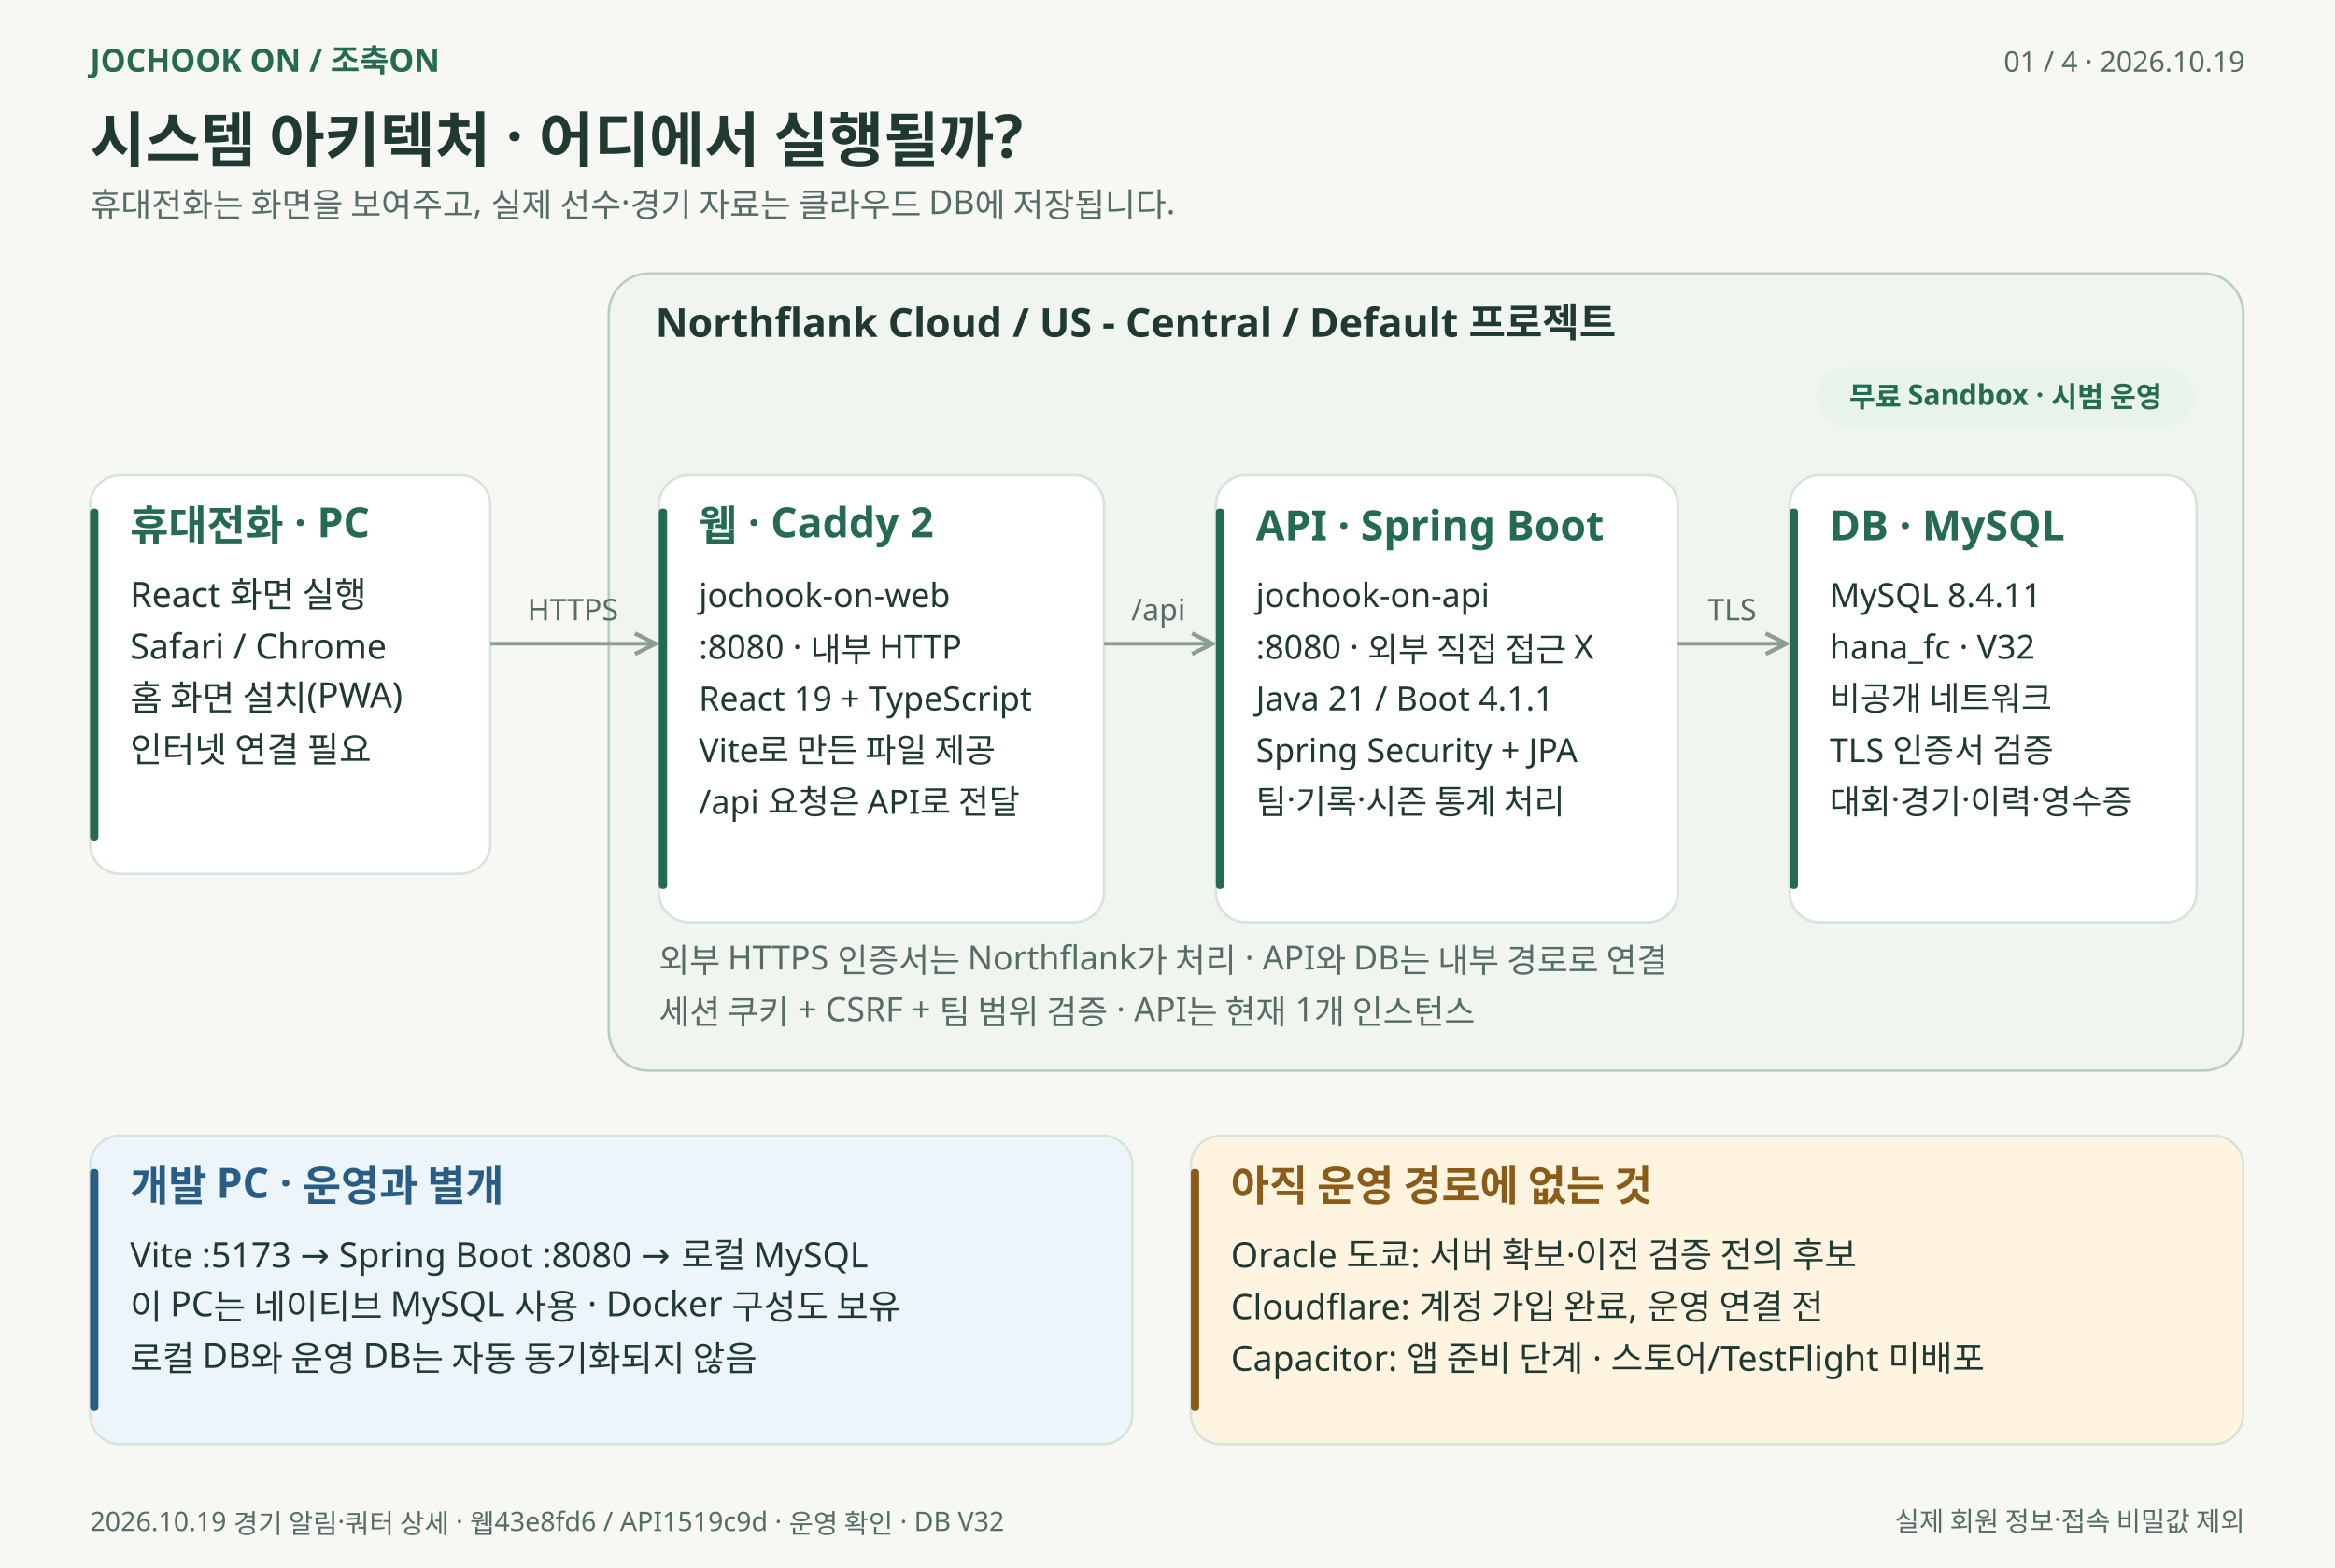
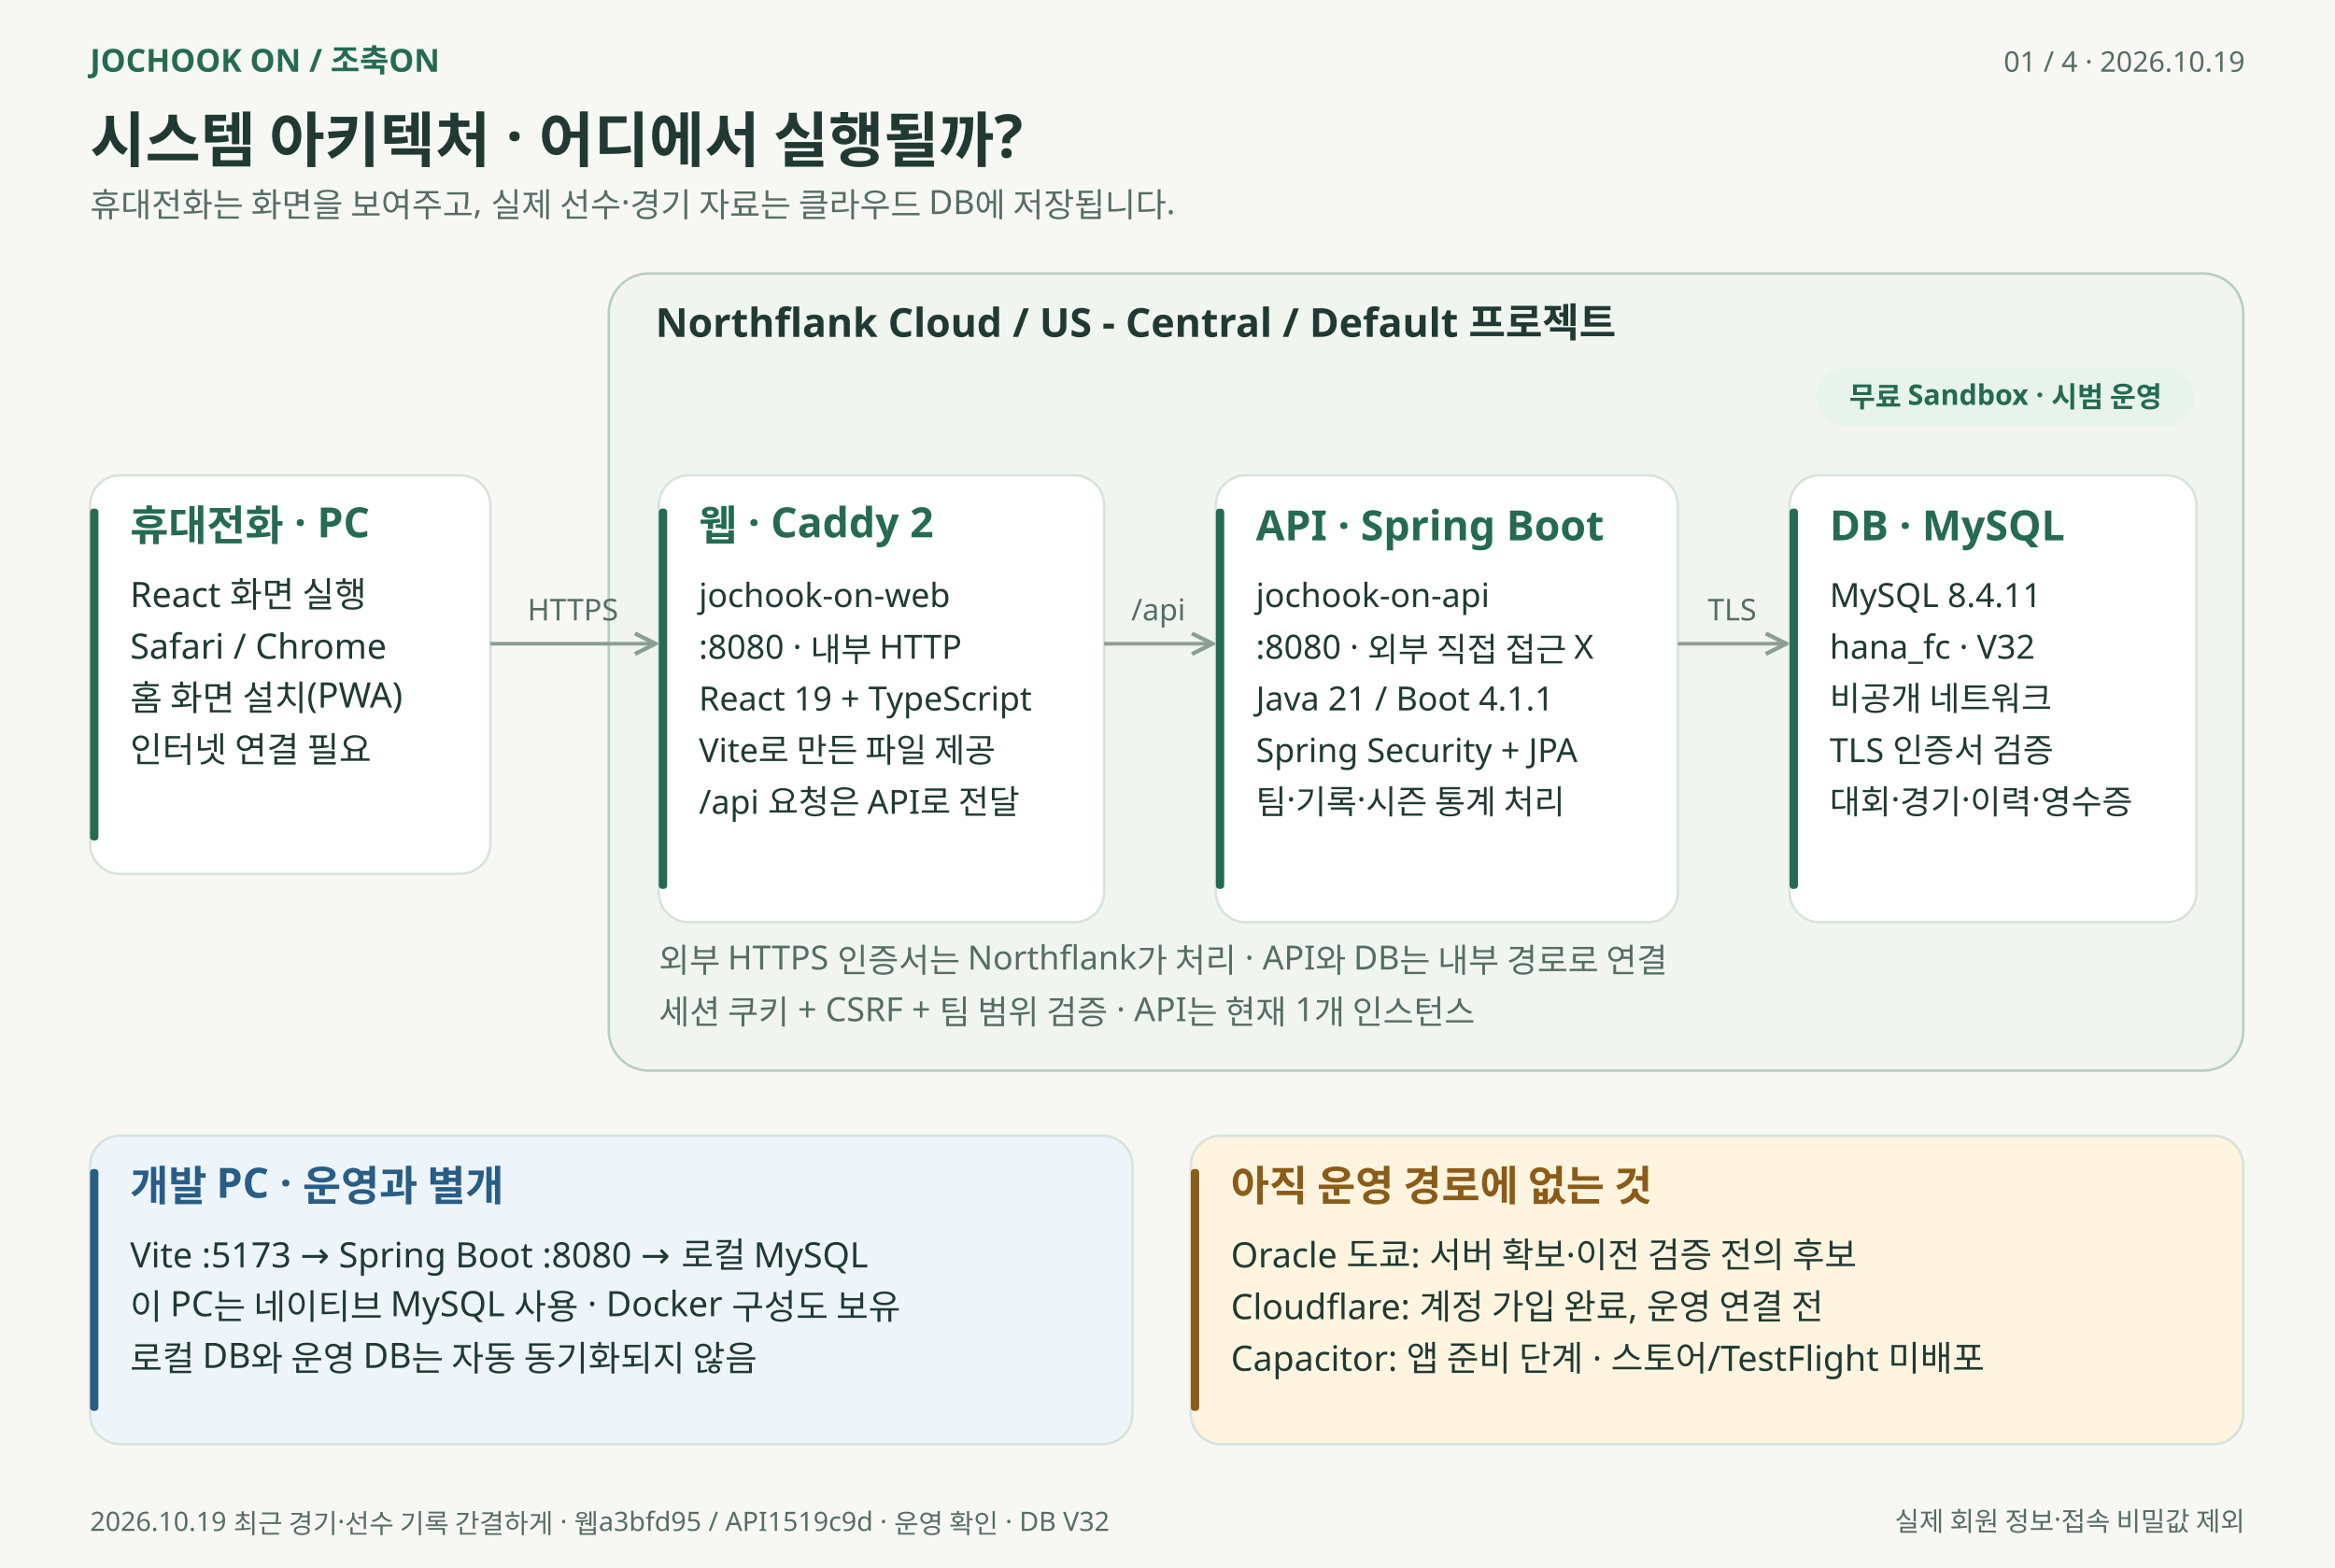
<svg xmlns="http://www.w3.org/2000/svg" width="1400" height="940" viewBox="0 0 1400 940" role="img" aria-labelledby="title desc">
  <defs>
    <marker id="arrow" viewBox="0 0 10 10" refX="9" refY="5" markerWidth="7" markerHeight="7" orient="auto-start-reverse">
      <path d="M 1 1 L 9 5 L 1 9" fill="none" stroke="#8b9e96" stroke-width="1.6" />
    </marker>
  </defs>
  <g font-family="Malgun Gothic, Apple SD Gothic Neo, Noto Sans KR, sans-serif">
    <rect width="1400" height="940" fill="#f7f8f4" />
    <text x="54" y="43" font-size="19" fill="#246b51" font-weight="600" text-anchor="start">JOCHOOK ON  /  조축ON</text>
    <text x="1346" y="43" font-size="17" fill="#566d65" font-weight="400" text-anchor="end">01 / 4   ·   2026.10.19</text>
    <text x="54" y="97" font-size="36" fill="#203a33" font-weight="700" text-anchor="start">시스템 아키텍처 · 어디에서 실행될까?</text>
    <text x="54" y="130" font-size="20" fill="#566d65" font-weight="400" text-anchor="start">휴대전화는 화면을 보여주고, 실제 선수·경기 자료는 클라우드 DB에 저장됩니다.</text>
    <rect x="365" y="164" width="980" height="478" rx="24" fill="#f0f5f0" stroke="#b8cec0" stroke-width="1.5" />
    <text x="393" y="202" font-size="24" fill="#203a33" font-weight="600" text-anchor="start">Northflank Cloud  /  US - Central  /  Default 프로젝트</text>
    <rect x="1090" y="221" width="225" height="34" rx="17" fill="#e7f3eb" stroke="#e7f3eb" stroke-width="1.5" />
    <text x="1202.5" y="244" font-size="17" fill="#246b51" font-weight="600" text-anchor="middle">무료 Sandbox · 시범 운영</text>
    <rect x="54" y="285" width="240" height="239" rx="18" fill="#ffffff" stroke="#d8e3dc" stroke-width="1.5" />
    <rect x="54" y="305" width="5" height="199" rx="2" fill="#246b51" />
    <text x="78" y="324" font-size="25" fill="#246b51" font-weight="600" text-anchor="start">휴대전화 · PC</text>
    <text x="78" y="364" font-size="21" fill="#203a33" font-weight="400" text-anchor="start">React 화면 실행</text>
    <text x="78" y="395" font-size="21" fill="#203a33" font-weight="400" text-anchor="start">Safari / Chrome</text>
    <text x="78" y="426" font-size="21" fill="#203a33" font-weight="400" text-anchor="start">홈 화면 설치(PWA)</text>
    <text x="78" y="457" font-size="21" fill="#203a33" font-weight="400" text-anchor="start">인터넷 연결 필요</text>
    <rect x="395" y="285" width="267" height="268" rx="18" fill="#ffffff" stroke="#d8e3dc" stroke-width="1.5" />
    <rect x="395" y="305" width="5" height="228" rx="2" fill="#246b51" />
    <text x="419" y="324" font-size="25" fill="#246b51" font-weight="600" text-anchor="start">웹 · Caddy 2</text>
    <text x="419" y="364" font-size="20" fill="#203a33" font-weight="400" text-anchor="start">jochook-on-web</text>
    <text x="419" y="395" font-size="20" fill="#203a33" font-weight="400" text-anchor="start">:8080 · 내부 HTTP</text>
    <text x="419" y="426" font-size="20" fill="#203a33" font-weight="400" text-anchor="start">React 19 + TypeScript</text>
    <text x="419" y="457" font-size="20" fill="#203a33" font-weight="400" text-anchor="start">Vite로 만든 파일 제공</text>
    <text x="419" y="488" font-size="20" fill="#203a33" font-weight="400" text-anchor="start">/api 요청은 API로 전달</text>
    <rect x="729" y="285" width="277" height="268" rx="18" fill="#ffffff" stroke="#d8e3dc" stroke-width="1.5" />
    <rect x="729" y="305" width="5" height="228" rx="2" fill="#246b51" />
    <text x="753" y="324" font-size="25" fill="#246b51" font-weight="600" text-anchor="start">API · Spring Boot</text>
    <text x="753" y="364" font-size="20" fill="#203a33" font-weight="400" text-anchor="start">jochook-on-api</text>
    <text x="753" y="395" font-size="20" fill="#203a33" font-weight="400" text-anchor="start">:8080 · 외부 직접 접근 X</text>
    <text x="753" y="426" font-size="20" fill="#203a33" font-weight="400" text-anchor="start">Java 21 / Boot 4.1.1</text>
    <text x="753" y="457" font-size="20" fill="#203a33" font-weight="400" text-anchor="start">Spring Security + JPA</text>
    <text x="753" y="488" font-size="20" fill="#203a33" font-weight="400" text-anchor="start">팀·기록·시즌 통계 처리</text>
    <rect x="1073" y="285" width="244" height="268" rx="18" fill="#ffffff" stroke="#d8e3dc" stroke-width="1.5" />
    <rect x="1073" y="305" width="5" height="228" rx="2" fill="#246b51" />
    <text x="1097" y="324" font-size="25" fill="#246b51" font-weight="600" text-anchor="start">DB · MySQL</text>
    <text x="1097" y="364" font-size="20" fill="#203a33" font-weight="400" text-anchor="start">MySQL 8.4.11</text>
    <text x="1097" y="395" font-size="20" fill="#203a33" font-weight="400" text-anchor="start">hana_fc · V32</text>
    <text x="1097" y="426" font-size="20" fill="#203a33" font-weight="400" text-anchor="start">비공개 네트워크</text>
    <text x="1097" y="457" font-size="20" fill="#203a33" font-weight="400" text-anchor="start">TLS 인증서 검증</text>
    <text x="1097" y="488" font-size="20" fill="#203a33" font-weight="400" text-anchor="start">대회·경기·이력·영수증</text>
    <path d="M 294 386 L 393 386" fill="none" stroke="#8b9e96" stroke-width="2.2" marker-end="url(#arrow)" />
    <text x="343.5" y="372" font-size="18" fill="#566d65" font-weight="400" text-anchor="middle">HTTPS</text>
    <path d="M 662 386 L 727 386" fill="none" stroke="#8b9e96" stroke-width="2.2" marker-end="url(#arrow)" />
    <text x="694.5" y="372" font-size="18" fill="#566d65" font-weight="400" text-anchor="middle">/api</text>
    <path d="M 1006 386 L 1071 386" fill="none" stroke="#8b9e96" stroke-width="2.2" marker-end="url(#arrow)" />
    <text x="1038.5" y="372" font-size="18" fill="#566d65" font-weight="400" text-anchor="middle">TLS</text>
    <text x="395" y="583" font-size="20" fill="#566d65" font-weight="400" text-anchor="start">외부 HTTPS 인증서는 Northflank가 처리 · API와 DB는 내부 경로로 연결</text>
    <text x="395" y="614" font-size="20" fill="#566d65" font-weight="400" text-anchor="start">세션 쿠키 + CSRF + 팀 범위 검증 · API는 현재 1개 인스턴스</text>
    <rect x="54" y="681" width="625" height="185" rx="18" fill="#edf4fa" stroke="#d8e3dc" stroke-width="1.5" />
    <rect x="54" y="701" width="5" height="145" rx="2" fill="#285d86" />
    <text x="78" y="720" font-size="25" fill="#285d86" font-weight="600" text-anchor="start">개발 PC · 운영과 별개</text>
    <text x="78" y="760" font-size="21" fill="#203a33" font-weight="400" text-anchor="start">Vite :5173 → Spring Boot :8080 → 로컬 MySQL</text>
    <text x="78" y="791" font-size="21" fill="#203a33" font-weight="400" text-anchor="start">이 PC는 네이티브 MySQL 사용 · Docker 구성도 보유</text>
    <text x="78" y="822" font-size="21" fill="#203a33" font-weight="400" text-anchor="start">로컬 DB와 운영 DB는 자동 동기화되지 않음</text>
    <rect x="714" y="681" width="631" height="185" rx="18" fill="#fff4df" stroke="#d8e3dc" stroke-width="1.5" />
    <rect x="714" y="701" width="5" height="145" rx="2" fill="#8b5b18" />
    <text x="738" y="720" font-size="25" fill="#8b5b18" font-weight="600" text-anchor="start">아직 운영 경로에 없는 것</text>
    <text x="738" y="760" font-size="21" fill="#203a33" font-weight="400" text-anchor="start">Oracle 도쿄: 서버 확보·이전 검증 전의 후보</text>
    <text x="738" y="791" font-size="21" fill="#203a33" font-weight="400" text-anchor="start">Cloudflare: 계정 가입 완료, 운영 연결 전</text>
    <text x="738" y="822" font-size="21" fill="#203a33" font-weight="400" text-anchor="start">Capacitor: 앱 준비 단계 · 스토어/TestFlight 미배포</text>
-     <text x="54" y="918" font-size="16" fill="#566d65" font-weight="400" text-anchor="start">2026.10.19 경기 알림·쿼터 상세 · 웹43e8fd6 / API1519c9d · 운영 확인 · DB V32</text>
+     <text x="54" y="918" font-size="16" fill="#566d65" font-weight="400" text-anchor="start">2026.10.19 최근 경기·선수 기록 간결하게 · 웹a3bfd95 / API1519c9d · 운영 확인 · DB V32</text>
    <text x="1346" y="918" font-size="16" fill="#566d65" font-weight="400" text-anchor="end">실제 회원 정보·접속 비밀값 제외</text>
  </g>
</svg>
